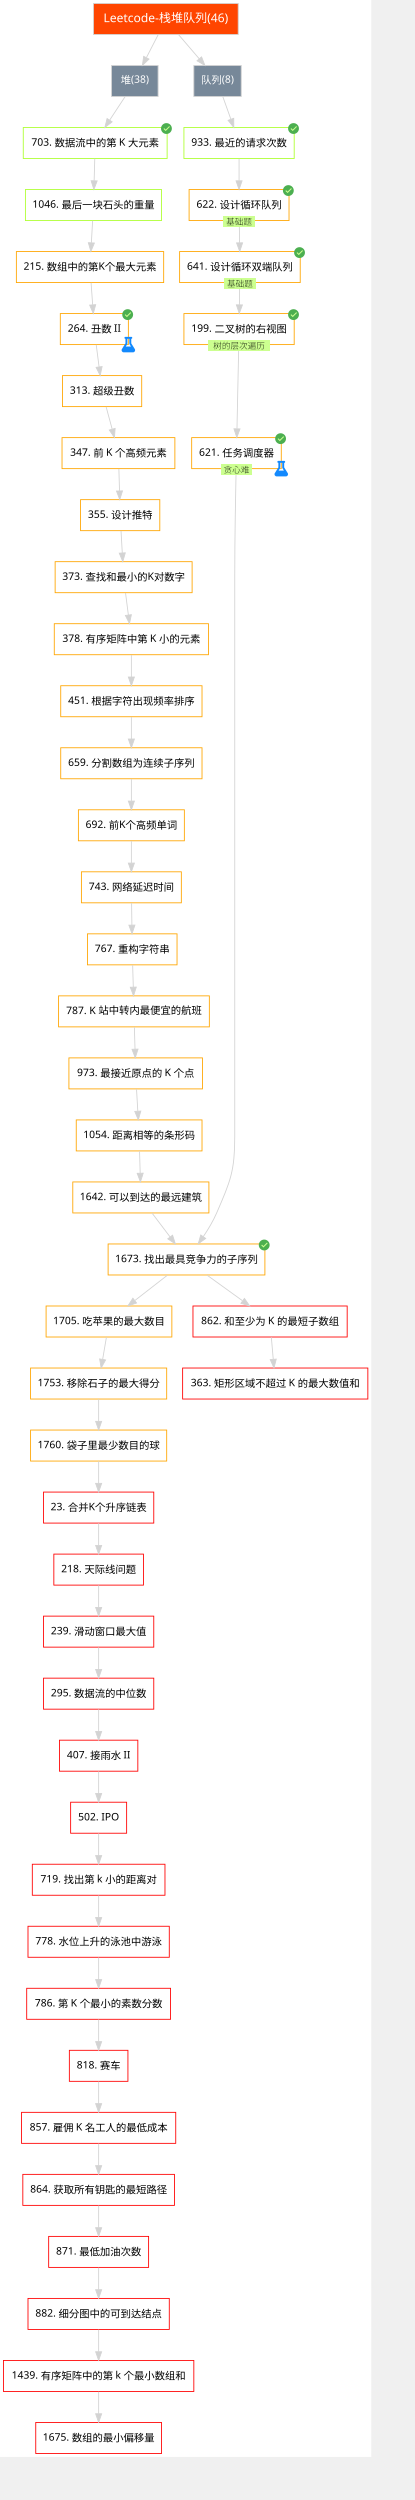
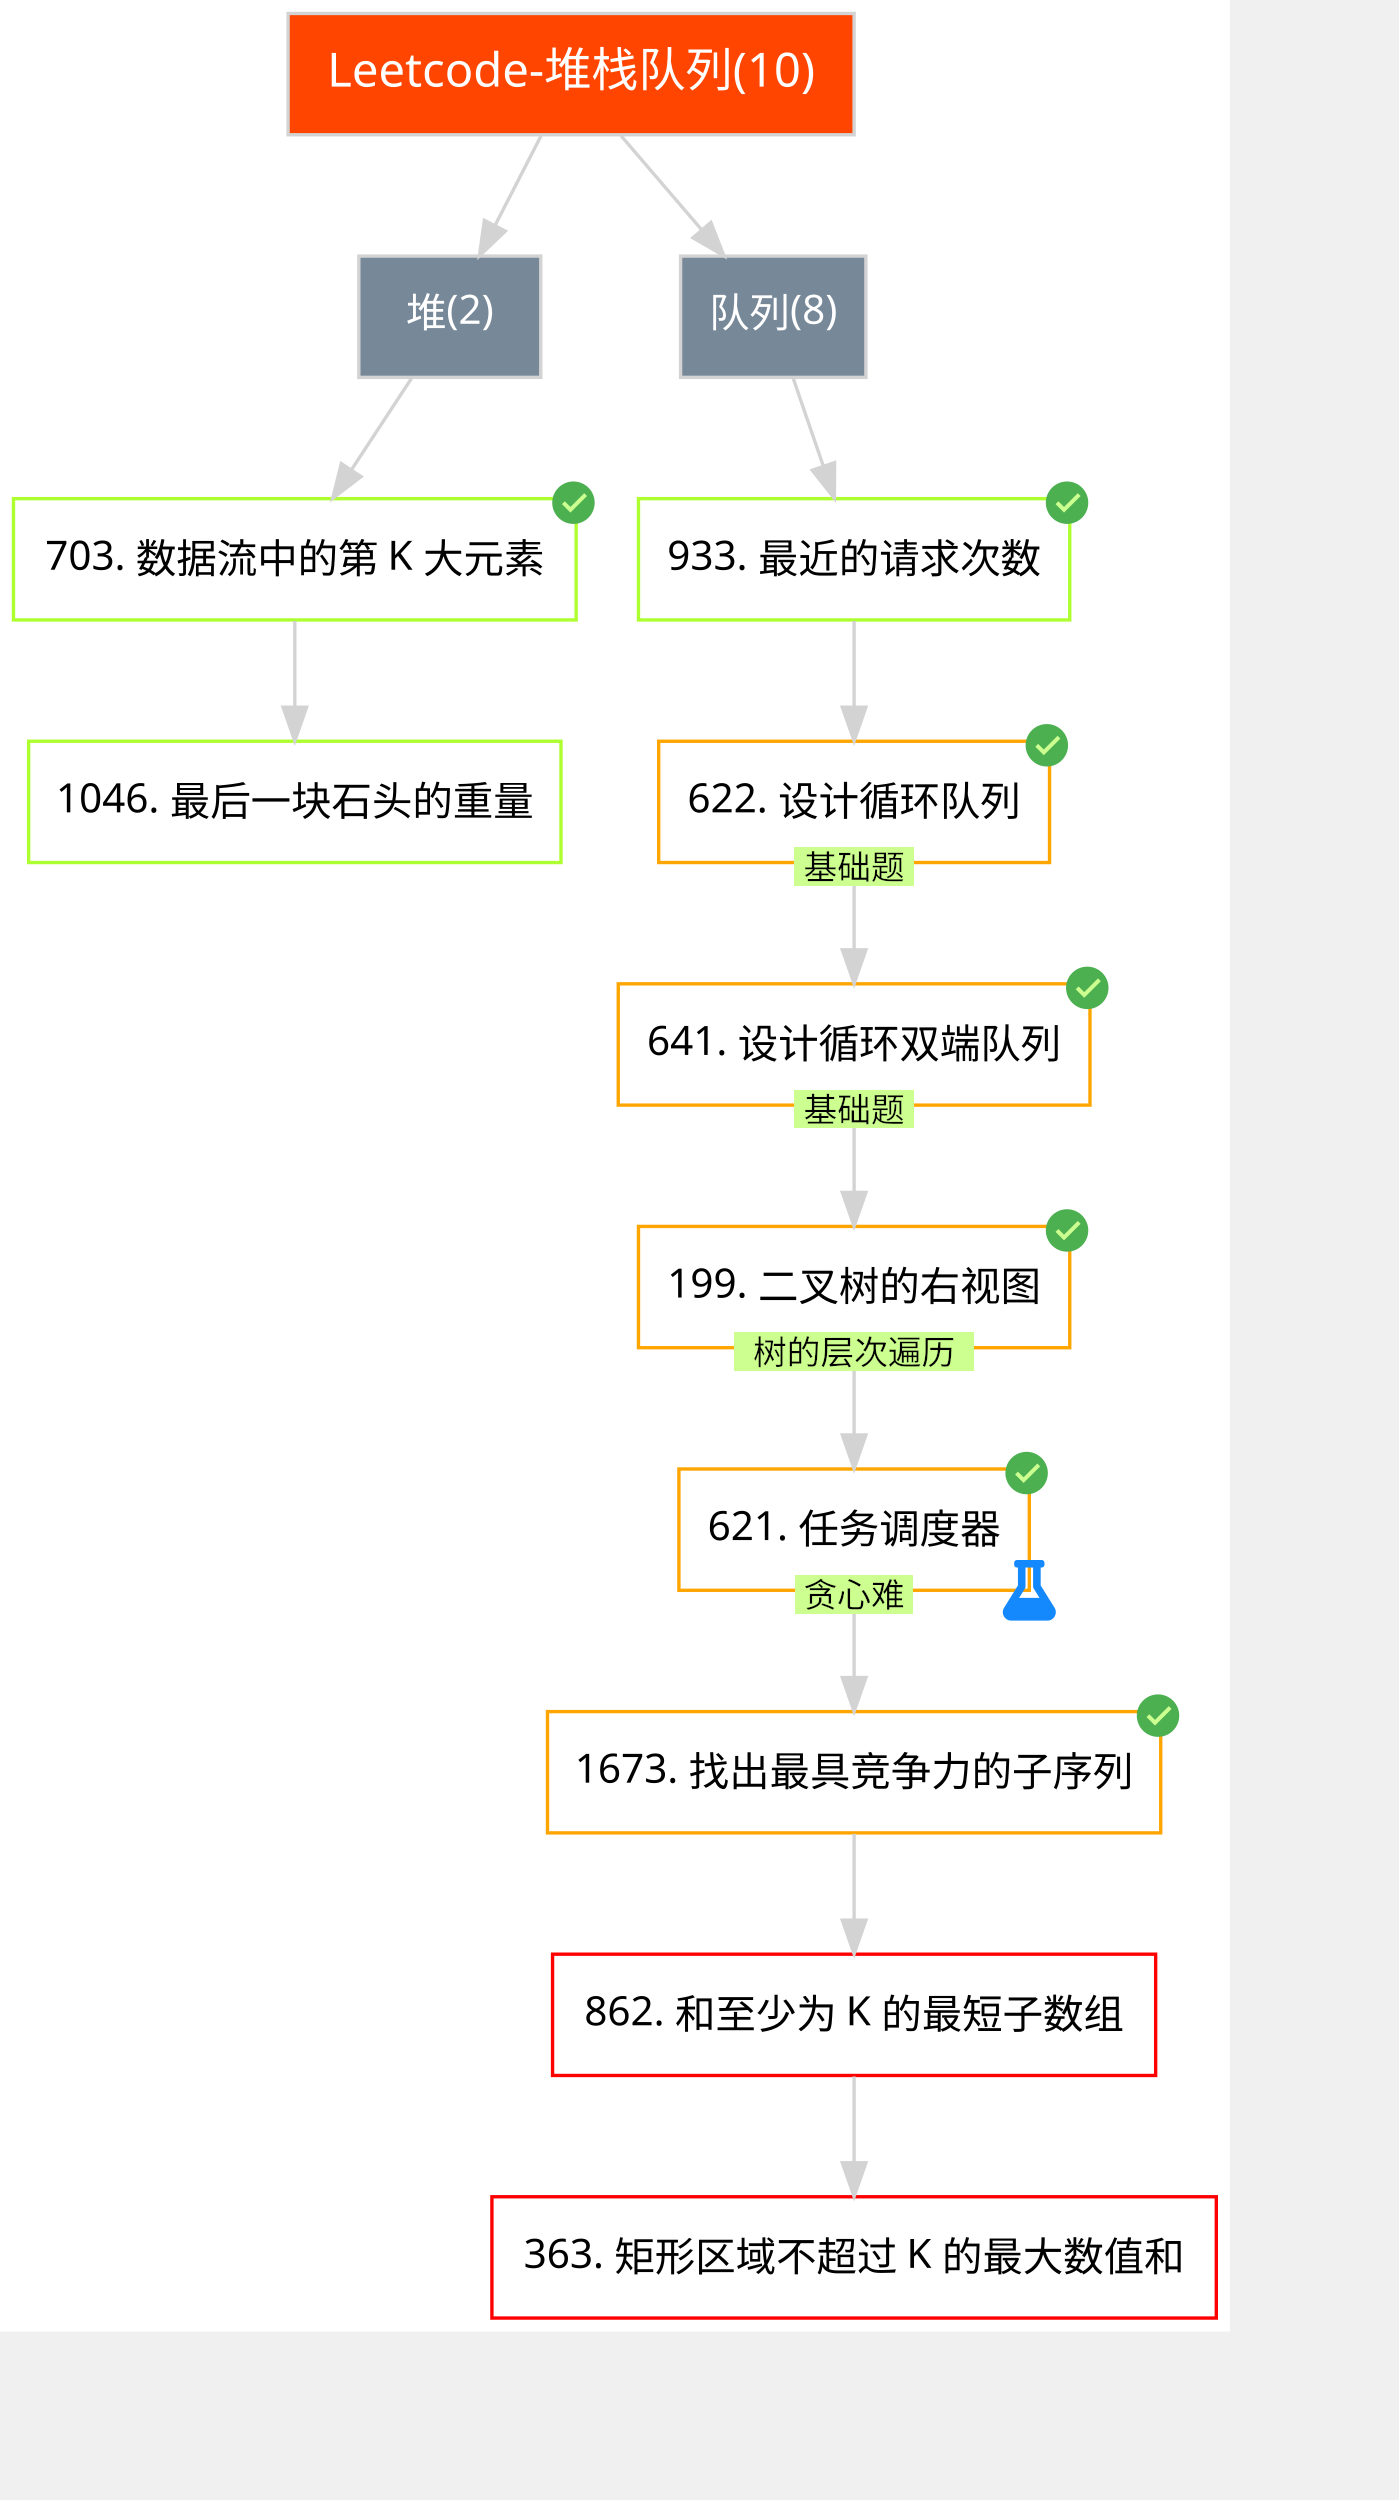
- <svg xmlns="http://www.w3.org/2000/svg" xmlns:xlink="http://www.w3.org/1999/xlink" height="2902pt" viewBox="0.00 0.00 481.0 2902.0" width="481pt">
-   <g class="graph" id="graph0" transform="scale(1 1) rotate(0) translate(4 2848)">
-     <polygon fill="white" points="-4,4 -4,-2848 427,-2848 427,4 -4,4" stroke="transparent" />
+ <svg xmlns="http://www.w3.org/2000/svg" xmlns:xlink="http://www.w3.org/1999/xlink" height="742pt" viewBox="0.00 0.00 415.0 742.0" width="415pt">
+   <g class="graph" id="graph0" transform="scale(1 1) rotate(0) translate(4 688)">
+     <polygon fill="white" points="-4,4 -4,-688 361,-688 361,4 -4,4" stroke="transparent" />
    <g class="node" id="node1">
      <g id="a_node1">
-         <a target="_parent" xlink:href="https://leetcode-cn.com/tag/" xlink:title="Leetcode-栈堆队列(46)">
-           <polygon fill="orangered" points="272.5,-2844 104.5,-2844 104.5,-2808 272.5,-2808 272.5,-2844" stroke="lightgrey" />
-           <text fill="white" font-family="Microsoft YaHei" font-size="14.00" text-anchor="middle" x="188.5" y="-2822.3">
-       Leetcode-栈堆队列(46)
+         <a target="_parent" xlink:href="https://leetcode-cn.com/tag/" xlink:title="Leetcode-堆栈队列(10)">
+           <polygon fill="orangered" points="249.5,-684 81.5,-684 81.5,-648 249.5,-648 249.5,-684" stroke="lightgrey" />
+           <text fill="white" font-family="Microsoft YaHei" font-size="14.00" text-anchor="middle" x="165.5" y="-662.3">
+       Leetcode-堆栈队列(10)
     </text>
        </a>
      </g>
    </g>
    <g class="node" id="node2">
-       <polygon fill="lightslategray" points="179.5,-2772 125.5,-2772 125.5,-2736 179.5,-2736 179.5,-2772" stroke="lightgrey" />
-       <text fill="white" font-family="Microsoft YaHei" font-size="12.00" text-anchor="middle" x="152.5" y="-2750.9">
-     堆(38)
+       <polygon fill="lightslategray" points="156.5,-612 102.5,-612 102.5,-576 156.5,-576 156.5,-612" stroke="lightgrey" />
+       <text fill="white" font-family="Microsoft YaHei" font-size="12.00" text-anchor="middle" x="129.5" y="-590.9">
+     堆(2)
   </text>
    </g>
    <g class="edge" id="edge1">
-       <path d="M179.6,-2807.7C175.5,-2799.73 170.55,-2790.1 166.01,-2781.26" fill="none" stroke="lightgrey" />
-       <polygon fill="lightgrey" points="168.98,-2779.4 161.3,-2772.1 162.76,-2782.6 168.98,-2779.4" stroke="lightgrey" />
-     </g>
-     <g class="node" id="node41">
-       <polygon fill="lightslategray" points="276,-2772 221,-2772 221,-2736 276,-2736 276,-2772" stroke="lightgrey" />
-       <text fill="white" font-family="Microsoft YaHei" font-size="12.00" text-anchor="middle" x="248.5" y="-2750.9">
+       <path d="M156.6,-647.7C152.5,-639.73 147.55,-630.1 143.01,-621.26" fill="none" stroke="lightgrey" />
+       <polygon fill="lightgrey" points="145.98,-619.4 138.3,-612.1 139.76,-622.6 145.98,-619.4" stroke="lightgrey" />
+     </g>
+     <g class="node" id="node5">
+       <polygon fill="lightslategray" points="253,-612 198,-612 198,-576 253,-576 253,-612" stroke="lightgrey" />
+       <text fill="white" font-family="Microsoft YaHei" font-size="12.00" text-anchor="middle" x="225.5" y="-590.9">
    队列(8)
   </text>
    </g>
-     <g class="edge" id="edge40">
-       <path d="M203.33,-2807.7C210.52,-2799.3 219.3,-2789.07 227.19,-2779.86" fill="none" stroke="lightgrey" />
-       <polygon fill="lightgrey" points="229.99,-2781.97 233.84,-2772.1 224.67,-2777.42 229.99,-2781.97" stroke="lightgrey" />
+     <g class="edge" id="edge4">
+       <path d="M180.33,-647.7C187.52,-639.3 196.3,-629.07 204.19,-619.86" fill="none" stroke="lightgrey" />
+       <polygon fill="lightgrey" points="206.99,-621.97 210.84,-612.1 201.67,-617.42 206.99,-621.97" stroke="lightgrey" />
    </g>
    <g class="node" id="node3">
      <g id="a_node3">
        <a target="_parent" xlink:href="https://leetcode-cn.com/problems/kth-largest-element-in-a-stream" xlink:title="703. 数据流中的第 K 大元素">
-           <polygon fill="none" points="190,-2700 23,-2700 23,-2664 190,-2664 190,-2700" stroke="greenyellow" />
-           <text font-family="Microsoft YaHei" font-size="12.00" text-anchor="middle" x="106.5" y="-2678.9">
+           <polygon fill="none" points="167,-540 0,-540 0,-504 167,-504 167,-540" stroke="greenyellow" />
+           <text font-family="Microsoft YaHei" font-size="12.00" text-anchor="middle" x="83.5" y="-518.9">
      703. 数据流中的第 K 大元素
     </text>
        </a>
      </g>
-       <g transform="translate(182.0, -2706.0) scale(0.3)">
+       <g transform="translate(159.0, -546.0) scale(0.3)">
        <circle cx="24" cy="24" fill="#4caf50" r="21" />
        <polygon fill="#ccff90" points="34.6,14.6 21,28.2 15.4,22.6 12.6,25.4 21,33.8 37.4,17.4" />
      </g>
    </g>
    <g class="edge" id="edge2">
-       <path d="M141.13,-2735.7C135.78,-2727.56 129.3,-2717.69 123.39,-2708.7" fill="none" stroke="lightgrey" />
-       <polygon fill="lightgrey" points="126.16,-2706.54 117.74,-2700.1 120.31,-2710.38 126.16,-2706.54" stroke="lightgrey" />
+       <path d="M118.13,-575.7C112.78,-567.56 106.3,-557.69 100.39,-548.7" fill="none" stroke="lightgrey" />
+       <polygon fill="lightgrey" points="103.16,-546.54 94.74,-540.1 97.31,-550.38 103.16,-546.54" stroke="lightgrey" />
    </g>
    <g class="node" id="node4">
      <g id="a_node4">
        <a target="_parent" xlink:href="https://leetcode-cn.com/problems/last-stone-weight" xlink:title="1046. 最后一块石头的重量">
-           <polygon fill="none" points="183.5,-2628 25.5,-2628 25.5,-2592 183.5,-2592 183.5,-2628" stroke="greenyellow" />
-           <text font-family="Microsoft YaHei" font-size="12.00" text-anchor="middle" x="104.5" y="-2606.9">
+           <polygon fill="none" points="162.5,-468 4.5,-468 4.5,-432 162.5,-432 162.5,-468" stroke="greenyellow" />
+           <text font-family="Microsoft YaHei" font-size="12.00" text-anchor="middle" x="83.5" y="-446.9">
      1046. 最后一块石头的重量
     </text>
        </a>
      </g>
    </g>
    <g class="edge" id="edge3">
-       <path d="M106.01,-2663.7C105.79,-2655.98 105.52,-2646.71 105.27,-2638.11" fill="none" stroke="lightgrey" />
-       <polygon fill="lightgrey" points="108.77,-2638 104.99,-2628.1 101.78,-2638.2 108.77,-2638" stroke="lightgrey" />
-     </g>
-     <g class="node" id="node5">
-       <g id="a_node5">
-         <a target="_parent" xlink:href="https://leetcode-cn.com/problems/kth-largest-element-in-an-array" xlink:title="215. 数组中的第K个最大元素">
-           <polygon fill="none" points="186,-2556 15,-2556 15,-2520 186,-2520 186,-2556" stroke="orange" />
-           <text font-family="Microsoft YaHei" font-size="12.00" text-anchor="middle" x="100.5" y="-2534.9">
-       215. 数组中的第K个最大元素
-      </text>
-         </a>
-       </g>
-     </g>
-     <g class="edge" id="edge4">
-       <path d="M103.51,-2591.7C103.07,-2583.98 102.54,-2574.71 102.05,-2566.11" fill="none" stroke="lightgrey" />
-       <polygon fill="lightgrey" points="105.54,-2565.89 101.48,-2556.1 98.55,-2566.29 105.54,-2565.89" stroke="lightgrey" />
+       <path d="M83.5,-503.7C83.5,-495.98 83.5,-486.71 83.5,-478.11" fill="none" stroke="lightgrey" />
+       <polygon fill="lightgrey" points="87,-478.1 83.5,-468.1 80,-478.1 87,-478.1" stroke="lightgrey" />
    </g>
    <g class="node" id="node6">
      <g id="a_node6">
-         <a target="_parent" xlink:href="https://leetcode-cn.com/problems/ugly-number-ii" xlink:title="264. 丑数 II">
-           <polygon fill="none" points="145,-2484 66,-2484 66,-2448 145,-2448 145,-2484" stroke="orange" />
-           <text font-family="Microsoft YaHei" font-size="12.00" text-anchor="middle" x="105.5" y="-2462.9">
-       264. 丑数 II
-      </text>
-         </a>
-       </g>
-       <g transform="translate(137.0, -2490.0) scale(0.3)">
-         <circle cx="24" cy="24" fill="#4caf50" r="21" />
-         <polygon fill="#ccff90" points="34.6,14.6 21,28.2 15.4,22.6 12.6,25.4 21,33.8 37.4,17.4" />
-       </g>
-       <g transform="translate(136.0, -2457.0)">
-         <symbol id="flask" viewBox="0 0 448 512">
-           <path d="M437.2 403.5L320 215V64h8c13.3 0 24-10.7 24-24V24c0-13.3-10.7-24-24-24H120c-13.3 0-24 10.7-24 24v16c0 13.3 10.7 24 24 24h8v151L10.8 403.5C-18.5 450.6 15.3 512 70.9 512h306.2c55.7 0 89.4-61.5 60.1-108.5zM137.9 320l48.2-77.6c3.7-5.2 5.8-11.6 5.8-18.4V64h64v160c0 6.9 2.2 13.2 5.8 18.4l48.2 77.6h-172z" fill="#1389fd" />
-         </symbol>
-         <a href="https://github.com/acm-clan/algorithm-stone/blob/main/user/leetcode/264.丑数-ii.md">
-           <use height="18" href="#flask" width="18" />
-         </a>
+         <a target="_parent" xlink:href="https://leetcode-cn.com/problems/number-of-recent-calls" xlink:title="933. 最近的请求次数">
+           <polygon fill="none" points="313.5,-540 185.5,-540 185.5,-504 313.5,-504 313.5,-540" stroke="greenyellow" />
+           <text font-family="Microsoft YaHei" font-size="12.00" text-anchor="middle" x="249.5" y="-518.9">
+       933. 最近的请求次数
+      </text>
+         </a>
+       </g>
+       <g transform="translate(305.5, -546.0) scale(0.3)">
+         <circle cx="24" cy="24" fill="#4caf50" r="21" />
+         <polygon fill="#ccff90" points="34.6,14.6 21,28.2 15.4,22.6 12.6,25.4 21,33.8 37.4,17.4" />
      </g>
    </g>
    <g class="edge" id="edge5">
-       <path d="M101.74,-2519.7C102.29,-2511.98 102.95,-2502.71 103.56,-2494.11" fill="none" stroke="lightgrey" />
-       <polygon fill="lightgrey" points="107.06,-2494.33 104.28,-2484.1 100.07,-2493.83 107.06,-2494.33" stroke="lightgrey" />
+       <path d="M231.43,-575.7C234.11,-567.9 237.33,-558.51 240.3,-549.83" fill="none" stroke="lightgrey" />
+       <polygon fill="lightgrey" points="243.7,-550.7 243.64,-540.1 237.08,-548.43 243.7,-550.7" stroke="lightgrey" />
    </g>
    <g class="node" id="node7">
      <g id="a_node7">
-         <a target="_parent" xlink:href="https://leetcode-cn.com/problems/super-ugly-number" xlink:title="313. 超级丑数">
-           <polygon fill="none" points="160.5,-2412 68.5,-2412 68.5,-2376 160.5,-2376 160.5,-2412" stroke="orange" />
-           <text font-family="Microsoft YaHei" font-size="12.00" text-anchor="middle" x="114.5" y="-2390.9">
-       313. 超级丑数
-      </text>
-         </a>
+         <a target="_parent" xlink:href="https://leetcode-cn.com/problems/design-circular-queue" xlink:title="622. 设计循环队列">
+           <polygon fill="none" points="307.5,-468 191.5,-468 191.5,-432 307.5,-432 307.5,-468" stroke="orange" />
+           <text font-family="Microsoft YaHei" font-size="12.00" text-anchor="middle" x="249.5" y="-446.9">
+       622. 设计循环队列
+      </text>
+         </a>
+       </g>
+       <g transform="translate(299.5, -474.0) scale(0.3)">
+         <circle cx="24" cy="24" fill="#4caf50" r="21" />
+         <polygon fill="#ccff90" points="34.6,14.6 21,28.2 15.4,22.6 12.6,25.4 21,33.8 37.4,17.4" />
      </g>
    </g>
    <g class="edge" id="edge6">
-       <path d="M107.72,-2447.7C108.72,-2439.98 109.91,-2430.71 111.01,-2422.11" fill="none" stroke="lightgrey" />
-       <polygon fill="lightgrey" points="114.5,-2422.47 112.3,-2412.1 107.55,-2421.58 114.5,-2422.47" stroke="lightgrey" />
+       <path d="M249.5,-503.7C249.5,-495.98 249.5,-486.71 249.5,-478.11" fill="none" stroke="lightgrey" />
+       <polygon fill="lightgrey" points="253,-478.1 249.5,-468.1 246,-478.1 253,-478.1" stroke="lightgrey" />
    </g>
    <g class="node" id="node8">
      <g id="a_node8">
-         <a target="_parent" xlink:href="https://leetcode-cn.com/problems/top-k-frequent-elements" xlink:title="347. 前 K 个高频元素">
-           <polygon fill="none" points="199,-2340 68,-2340 68,-2304 199,-2304 199,-2340" stroke="orange" />
-           <text font-family="Microsoft YaHei" font-size="12.00" text-anchor="middle" x="133.5" y="-2318.9">
-       347. 前 K 个高频元素
-      </text>
-         </a>
+         <a target="_parent" xlink:href="https://leetcode-cn.com/problems/design-circular-deque" xlink:title="641. 设计循环双端队列">
+           <polygon fill="none" points="319.5,-396 179.5,-396 179.5,-360 319.5,-360 319.5,-396" stroke="orange" />
+           <text font-family="Microsoft YaHei" font-size="12.00" text-anchor="middle" x="249.5" y="-374.9">
+       641. 设计循环双端队列
+      </text>
+         </a>
+       </g>
+       <g transform="translate(311.5, -402.0) scale(0.3)">
+         <circle cx="24" cy="24" fill="#4caf50" r="21" />
+         <polygon fill="#ccff90" points="34.6,14.6 21,28.2 15.4,22.6 12.6,25.4 21,33.8 37.4,17.4" />
      </g>
    </g>
    <g class="edge" id="edge7">
-       <path d="M119.2,-2375.7C121.31,-2367.9 123.86,-2358.51 126.22,-2349.83" fill="none" stroke="lightgrey" />
-       <polygon fill="lightgrey" points="129.62,-2350.67 128.86,-2340.1 122.86,-2348.84 129.62,-2350.67" stroke="lightgrey" />
+       <path d="M249.5,-431.7C249.5,-423.98 249.5,-414.71 249.5,-406.11" fill="none" stroke="lightgrey" />
+       <polygon fill="lightgrey" points="253,-406.1 249.5,-396.1 246,-406.1 253,-406.1" stroke="lightgrey" />
    </g>
    <g class="node" id="node9">
      <g id="a_node9">
-         <a target="_parent" xlink:href="https://leetcode-cn.com/problems/design-twitter" xlink:title="355. 设计推特">
-           <polygon fill="none" points="181.5,-2268 89.5,-2268 89.5,-2232 181.5,-2232 181.5,-2268" stroke="orange" />
-           <text font-family="Microsoft YaHei" font-size="12.00" text-anchor="middle" x="135.5" y="-2246.9">
-       355. 设计推特
-      </text>
-         </a>
+         <a target="_parent" xlink:href="https://leetcode-cn.com/problems/binary-tree-right-side-view" xlink:title="199. 二叉树的右视图">
+           <polygon fill="none" points="313.5,-324 185.5,-324 185.5,-288 313.5,-288 313.5,-324" stroke="orange" />
+           <text font-family="Microsoft YaHei" font-size="12.00" text-anchor="middle" x="249.5" y="-302.9">
+       199. 二叉树的右视图
+      </text>
+         </a>
+       </g>
+       <g transform="translate(305.5, -330.0) scale(0.3)">
+         <circle cx="24" cy="24" fill="#4caf50" r="21" />
+         <polygon fill="#ccff90" points="34.6,14.6 21,28.2 15.4,22.6 12.6,25.4 21,33.8 37.4,17.4" />
      </g>
    </g>
    <g class="edge" id="edge8">
-       <path d="M133.99,-2303.7C134.21,-2295.98 134.48,-2286.71 134.73,-2278.11" fill="none" stroke="lightgrey" />
-       <polygon fill="lightgrey" points="138.22,-2278.2 135.01,-2268.1 131.23,-2278 138.22,-2278.2" stroke="lightgrey" />
+       <path d="M249.5,-359.7C249.5,-351.98 249.5,-342.71 249.5,-334.11" fill="none" stroke="lightgrey" />
+       <polygon fill="lightgrey" points="253,-334.1 249.5,-324.1 246,-334.1 253,-334.1" stroke="lightgrey" />
    </g>
    <g class="node" id="node10">
      <g id="a_node10">
-         <a target="_parent" xlink:href="https://leetcode-cn.com/problems/find-k-pairs-with-smallest-sums" xlink:title="373. 查找和最小的K对数字">
-           <polygon fill="none" points="219,-2196 60,-2196 60,-2160 219,-2160 219,-2196" stroke="orange" />
-           <text font-family="Microsoft YaHei" font-size="12.00" text-anchor="middle" x="139.5" y="-2174.9">
-       373. 查找和最小的K对数字
-      </text>
-         </a>
-       </g>
-     </g>
-     <g class="edge" id="edge9">
-       <path d="M136.49,-2231.7C136.93,-2223.98 137.46,-2214.71 137.95,-2206.11" fill="none" stroke="lightgrey" />
-       <polygon fill="lightgrey" points="141.45,-2206.29 138.52,-2196.1 134.46,-2205.89 141.45,-2206.29" stroke="lightgrey" />
-     </g>
-     <g class="node" id="node11">
-       <g id="a_node11">
-         <a target="_parent" xlink:href="https://leetcode-cn.com/problems/kth-smallest-element-in-a-sorted-matrix" xlink:title="378. 有序矩阵中第 K 小的元素">
-           <polygon fill="none" points="238,-2124 59,-2124 59,-2088 238,-2088 238,-2124" stroke="orange" />
-           <text font-family="Microsoft YaHei" font-size="12.00" text-anchor="middle" x="148.5" y="-2102.9">
-       378. 有序矩阵中第 K 小的元素
-      </text>
-         </a>
-       </g>
-     </g>
-     <g class="edge" id="edge10">
-       <path d="M141.72,-2159.7C142.72,-2151.98 143.91,-2142.71 145.01,-2134.11" fill="none" stroke="lightgrey" />
-       <polygon fill="lightgrey" points="148.5,-2134.47 146.3,-2124.1 141.55,-2133.58 148.5,-2134.47" stroke="lightgrey" />
-     </g>
-     <g class="node" id="node12">
-       <g id="a_node12">
-         <a target="_parent" xlink:href="https://leetcode-cn.com/problems/sort-characters-by-frequency" xlink:title="451. 根据字符出现频率排序">
-           <polygon fill="none" points="230.5,-2052 66.5,-2052 66.5,-2016 230.5,-2016 230.5,-2052" stroke="orange" />
-           <text font-family="Microsoft YaHei" font-size="12.00" text-anchor="middle" x="148.5" y="-2030.9">
-       451. 根据字符出现频率排序
-      </text>
-         </a>
-       </g>
-     </g>
-     <g class="edge" id="edge11">
-       <path d="M148.5,-2087.7C148.5,-2079.98 148.5,-2070.71 148.5,-2062.11" fill="none" stroke="lightgrey" />
-       <polygon fill="lightgrey" points="152,-2062.1 148.5,-2052.1 145,-2062.1 152,-2062.1" stroke="lightgrey" />
-     </g>
-     <g class="node" id="node13">
-       <g id="a_node13">
-         <a target="_parent" xlink:href="https://leetcode-cn.com/problems/split-array-into-consecutive-subsequences" xlink:title="659. 分割数组为连续子序列">
-           <polygon fill="none" points="230.5,-1980 66.5,-1980 66.5,-1944 230.5,-1944 230.5,-1980" stroke="orange" />
-           <text font-family="Microsoft YaHei" font-size="12.00" text-anchor="middle" x="148.5" y="-1958.9">
-       659. 分割数组为连续子序列
-      </text>
-         </a>
-       </g>
-     </g>
-     <g class="edge" id="edge12">
-       <path d="M148.5,-2015.7C148.5,-2007.98 148.5,-1998.71 148.5,-1990.11" fill="none" stroke="lightgrey" />
-       <polygon fill="lightgrey" points="152,-1990.1 148.5,-1980.1 145,-1990.1 152,-1990.1" stroke="lightgrey" />
-     </g>
-     <g class="node" id="node14">
-       <g id="a_node14">
-         <a target="_parent" xlink:href="https://leetcode-cn.com/problems/top-k-frequent-words" xlink:title="692. 前K个高频单词">
-           <polygon fill="none" points="210,-1908 87,-1908 87,-1872 210,-1872 210,-1908" stroke="orange" />
-           <text font-family="Microsoft YaHei" font-size="12.00" text-anchor="middle" x="148.5" y="-1886.9">
-       692. 前K个高频单词
-      </text>
-         </a>
-       </g>
-     </g>
-     <g class="edge" id="edge13">
-       <path d="M148.5,-1943.7C148.5,-1935.98 148.5,-1926.71 148.5,-1918.11" fill="none" stroke="lightgrey" />
-       <polygon fill="lightgrey" points="152,-1918.1 148.5,-1908.1 145,-1918.1 152,-1918.1" stroke="lightgrey" />
-     </g>
-     <g class="node" id="node15">
-       <g id="a_node15">
-         <a target="_parent" xlink:href="https://leetcode-cn.com/problems/network-delay-time" xlink:title="743. 网络延迟时间">
-           <polygon fill="none" points="206.5,-1836 90.5,-1836 90.5,-1800 206.5,-1800 206.5,-1836" stroke="orange" />
-           <text font-family="Microsoft YaHei" font-size="12.00" text-anchor="middle" x="148.5" y="-1814.9">
-       743. 网络延迟时间
-      </text>
-         </a>
-       </g>
-     </g>
-     <g class="edge" id="edge14">
-       <path d="M148.5,-1871.7C148.5,-1863.98 148.5,-1854.71 148.5,-1846.11" fill="none" stroke="lightgrey" />
-       <polygon fill="lightgrey" points="152,-1846.1 148.5,-1836.1 145,-1846.1 152,-1846.1" stroke="lightgrey" />
-     </g>
-     <g class="node" id="node16">
-       <g id="a_node16">
-         <a target="_parent" xlink:href="https://leetcode-cn.com/problems/reorganize-string" xlink:title="767. 重构字符串">
-           <polygon fill="none" points="201.5,-1764 97.5,-1764 97.5,-1728 201.5,-1728 201.5,-1764" stroke="orange" />
-           <text font-family="Microsoft YaHei" font-size="12.00" text-anchor="middle" x="149.5" y="-1742.9">
-       767. 重构字符串
-      </text>
-         </a>
-       </g>
-     </g>
-     <g class="edge" id="edge15">
-       <path d="M148.75,-1799.7C148.86,-1791.98 148.99,-1782.71 149.11,-1774.11" fill="none" stroke="lightgrey" />
-       <polygon fill="lightgrey" points="152.61,-1774.15 149.26,-1764.1 145.61,-1774.05 152.61,-1774.15" stroke="lightgrey" />
-     </g>
-     <g class="node" id="node17">
-       <g id="a_node17">
-         <a target="_parent" xlink:href="https://leetcode-cn.com/problems/cheapest-flights-within-k-stops" xlink:title="787. K 站中转内最便宜的航班">
-           <polygon fill="none" points="239,-1692 64,-1692 64,-1656 239,-1656 239,-1692" stroke="orange" />
-           <text font-family="Microsoft YaHei" font-size="12.00" text-anchor="middle" x="151.5" y="-1670.9">
-       787. K 站中转内最便宜的航班
-      </text>
-         </a>
-       </g>
-     </g>
-     <g class="edge" id="edge16">
-       <path d="M149.99,-1727.7C150.21,-1719.98 150.48,-1710.71 150.73,-1702.11" fill="none" stroke="lightgrey" />
-       <polygon fill="lightgrey" points="154.22,-1702.2 151.01,-1692.1 147.23,-1702 154.22,-1702.2" stroke="lightgrey" />
-     </g>
-     <g class="node" id="node18">
-       <g id="a_node18">
-         <a target="_parent" xlink:href="https://leetcode-cn.com/problems/k-closest-points-to-origin" xlink:title="973. 最接近原点的 K 个点">
-           <polygon fill="none" points="231,-1620 76,-1620 76,-1584 231,-1584 231,-1620" stroke="orange" />
-           <text font-family="Microsoft YaHei" font-size="12.00" text-anchor="middle" x="153.5" y="-1598.9">
-       973. 最接近原点的 K 个点
-      </text>
-         </a>
-       </g>
-     </g>
-     <g class="edge" id="edge17">
-       <path d="M151.99,-1655.7C152.21,-1647.98 152.48,-1638.71 152.73,-1630.11" fill="none" stroke="lightgrey" />
-       <polygon fill="lightgrey" points="156.22,-1630.2 153.01,-1620.1 149.23,-1630 156.22,-1630.2" stroke="lightgrey" />
-     </g>
-     <g class="node" id="node19">
-       <g id="a_node19">
-         <a target="_parent" xlink:href="https://leetcode-cn.com/problems/distant-barcodes" xlink:title="1054. 距离相等的条形码">
-           <polygon fill="none" points="230.5,-1548 84.5,-1548 84.5,-1512 230.5,-1512 230.5,-1548" stroke="orange" />
-           <text font-family="Microsoft YaHei" font-size="12.00" text-anchor="middle" x="157.5" y="-1526.9">
-       1054. 距离相等的条形码
-      </text>
-         </a>
-       </g>
-     </g>
-     <g class="edge" id="edge18">
-       <path d="M154.49,-1583.7C154.93,-1575.98 155.46,-1566.71 155.95,-1558.11" fill="none" stroke="lightgrey" />
-       <polygon fill="lightgrey" points="159.45,-1558.29 156.52,-1548.1 152.46,-1557.89 159.45,-1558.29" stroke="lightgrey" />
-     </g>
-     <g class="node" id="node20">
-       <g id="a_node20">
-         <a target="_parent" xlink:href="https://leetcode-cn.com/problems/furthest-building-you-can-reach" xlink:title="1642. 可以到达的最远建筑">
-           <polygon fill="none" points="238.5,-1476 80.5,-1476 80.5,-1440 238.5,-1440 238.5,-1476" stroke="orange" />
-           <text font-family="Microsoft YaHei" font-size="12.00" text-anchor="middle" x="159.5" y="-1454.9">
-       1642. 可以到达的最远建筑
-      </text>
-         </a>
-       </g>
-     </g>
-     <g class="edge" id="edge19">
-       <path d="M157.99,-1511.7C158.21,-1503.98 158.48,-1494.71 158.73,-1486.11" fill="none" stroke="lightgrey" />
-       <polygon fill="lightgrey" points="162.22,-1486.2 159.01,-1476.1 155.23,-1486 162.22,-1486.2" stroke="lightgrey" />
-     </g>
-     <g class="node" id="node21">
-       <g id="a_node21">
-         <a target="_parent" xlink:href="https://leetcode-cn.com/problems/find-the-most-competitive-subsequence" xlink:title="1673. 找出最具竞争力的子序列">
-           <polygon fill="none" points="303.5,-1404 121.5,-1404 121.5,-1368 303.5,-1368 303.5,-1404" stroke="orange" />
-           <text font-family="Microsoft YaHei" font-size="12.00" text-anchor="middle" x="212.5" y="-1382.9">
-       1673. 找出最具竞争力的子序列
-      </text>
-         </a>
-       </g>
-       <g transform="translate(295.5, -1410.0) scale(0.3)">
-         <circle cx="24" cy="24" fill="#4caf50" r="21" />
-         <polygon fill="#ccff90" points="34.6,14.6 21,28.2 15.4,22.6 12.6,25.4 21,33.8 37.4,17.4" />
-       </g>
-     </g>
-     <g class="edge" id="edge20">
-       <path d="M172.6,-1439.7C178.89,-1431.39 186.55,-1421.28 193.46,-1412.14" fill="none" stroke="lightgrey" />
-       <polygon fill="lightgrey" points="196.3,-1414.19 199.55,-1404.1 190.72,-1409.96 196.3,-1414.19" stroke="lightgrey" />
-     </g>
-     <g class="node" id="node22">
-       <g id="a_node22">
-         <a target="_parent" xlink:href="https://leetcode-cn.com/problems/maximum-number-of-eaten-apples" xlink:title="1705. 吃苹果的最大数目">
-           <polygon fill="none" points="195.5,-1332 49.5,-1332 49.5,-1296 195.5,-1296 195.5,-1332" stroke="orange" />
-           <text font-family="Microsoft YaHei" font-size="12.00" text-anchor="middle" x="122.5" y="-1310.9">
-       1705. 吃苹果的最大数目
-      </text>
-         </a>
-       </g>
-     </g>
-     <g class="edge" id="edge21">
-       <path d="M190.25,-1367.7C178.92,-1358.88 164.97,-1348.03 152.68,-1338.47" fill="none" stroke="lightgrey" />
-       <polygon fill="lightgrey" points="154.53,-1335.48 144.49,-1332.1 150.24,-1341.01 154.53,-1335.48" stroke="lightgrey" />
-     </g>
-     <g class="node" id="node47">
-       <g id="a_node47">
-         <a target="_parent" xlink:href="https://leetcode-cn.com/problems/shortest-subarray-with-sum-at-least-k" xlink:title="862. 和至少为 K 的最短子数组">
-           <polygon fill="none" points="399,-1332 220,-1332 220,-1296 399,-1296 399,-1332" stroke="red" />
-           <text font-family="Microsoft YaHei" font-size="12.00" text-anchor="middle" x="309.5" y="-1310.9">
-       862. 和至少为 K 的最短子数组
-      </text>
-         </a>
-       </g>
-     </g>
-     <g class="edge" id="edge47">
-       <path d="M236.48,-1367.7C248.81,-1358.8 264.02,-1347.82 277.35,-1338.2" fill="none" stroke="lightgrey" />
-       <polygon fill="lightgrey" points="279.74,-1340.79 285.8,-1332.1 275.64,-1335.12 279.74,-1340.79" stroke="lightgrey" />
-     </g>
-     <g class="node" id="node23">
-       <g id="a_node23">
-         <a target="_parent" xlink:href="https://leetcode-cn.com/problems/maximum-score-from-removing-stones" xlink:title="1753. 移除石子的最大得分">
-           <polygon fill="none" points="189.5,-1260 31.5,-1260 31.5,-1224 189.5,-1224 189.5,-1260" stroke="orange" />
-           <text font-family="Microsoft YaHei" font-size="12.00" text-anchor="middle" x="110.5" y="-1238.9">
-       1753. 移除石子的最大得分
-      </text>
-         </a>
-       </g>
-     </g>
-     <g class="edge" id="edge22">
-       <path d="M119.53,-1295.7C118.21,-1287.98 116.62,-1278.71 115.15,-1270.11" fill="none" stroke="lightgrey" />
-       <polygon fill="lightgrey" points="118.57,-1269.37 113.43,-1260.1 111.67,-1270.55 118.57,-1269.37" stroke="lightgrey" />
-     </g>
-     <g class="node" id="node24">
-       <g id="a_node24">
-         <a target="_parent" xlink:href="https://leetcode-cn.com/problems/minimum-limit-of-balls-in-a-bag" xlink:title="1760. 袋子里最少数目的球">
-           <polygon fill="none" points="189.5,-1188 31.5,-1188 31.5,-1152 189.5,-1152 189.5,-1188" stroke="orange" />
-           <text font-family="Microsoft YaHei" font-size="12.00" text-anchor="middle" x="110.5" y="-1166.9">
-       1760. 袋子里最少数目的球
-      </text>
-         </a>
-       </g>
-     </g>
-     <g class="edge" id="edge23">
-       <path d="M110.5,-1223.7C110.5,-1215.98 110.5,-1206.71 110.5,-1198.11" fill="none" stroke="lightgrey" />
-       <polygon fill="lightgrey" points="114,-1198.1 110.5,-1188.1 107,-1198.1 114,-1198.1" stroke="lightgrey" />
-     </g>
-     <g class="node" id="node25">
-       <g id="a_node25">
-         <a target="_parent" xlink:href="https://leetcode-cn.com/problems/merge-k-sorted-lists" xlink:title="23. 合并K个升序链表">
-           <polygon fill="none" points="174.5,-1116 46.5,-1116 46.5,-1080 174.5,-1080 174.5,-1116" stroke="red" />
-           <text font-family="Microsoft YaHei" font-size="12.00" text-anchor="middle" x="110.5" y="-1094.9">
-       23. 合并K个升序链表
-      </text>
-         </a>
-       </g>
-     </g>
-     <g class="edge" id="edge24">
-       <path d="M110.5,-1151.7C110.5,-1143.98 110.5,-1134.71 110.5,-1126.11" fill="none" stroke="lightgrey" />
-       <polygon fill="lightgrey" points="114,-1126.1 110.5,-1116.1 107,-1126.1 114,-1126.1" stroke="lightgrey" />
-     </g>
-     <g class="node" id="node26">
-       <g id="a_node26">
-         <a target="_parent" xlink:href="https://leetcode-cn.com/problems/the-skyline-problem" xlink:title="218. 天际线问题">
-           <polygon fill="none" points="162.5,-1044 58.5,-1044 58.5,-1008 162.5,-1008 162.5,-1044" stroke="red" />
-           <text font-family="Microsoft YaHei" font-size="12.00" text-anchor="middle" x="110.5" y="-1022.9">
-       218. 天际线问题
-      </text>
-         </a>
-       </g>
-     </g>
-     <g class="edge" id="edge25">
-       <path d="M110.5,-1079.7C110.5,-1071.98 110.5,-1062.71 110.5,-1054.11" fill="none" stroke="lightgrey" />
-       <polygon fill="lightgrey" points="114,-1054.1 110.5,-1044.1 107,-1054.1 114,-1054.1" stroke="lightgrey" />
-     </g>
-     <g class="node" id="node27">
-       <g id="a_node27">
-         <a target="_parent" xlink:href="https://leetcode-cn.com/problems/sliding-window-maximum" xlink:title="239. 滑动窗口最大值">
-           <polygon fill="none" points="174.5,-972 46.5,-972 46.5,-936 174.5,-936 174.5,-972" stroke="red" />
-           <text font-family="Microsoft YaHei" font-size="12.00" text-anchor="middle" x="110.5" y="-950.9">
-       239. 滑动窗口最大值
-      </text>
-         </a>
-       </g>
-     </g>
-     <g class="edge" id="edge26">
-       <path d="M110.5,-1007.7C110.5,-999.98 110.5,-990.71 110.5,-982.11" fill="none" stroke="lightgrey" />
-       <polygon fill="lightgrey" points="114,-982.1 110.5,-972.1 107,-982.1 114,-982.1" stroke="lightgrey" />
-     </g>
-     <g class="node" id="node28">
-       <g id="a_node28">
-         <a target="_parent" xlink:href="https://leetcode-cn.com/problems/find-median-from-data-stream" xlink:title="295. 数据流的中位数">
-           <polygon fill="none" points="174.5,-900 46.5,-900 46.5,-864 174.5,-864 174.5,-900" stroke="red" />
-           <text font-family="Microsoft YaHei" font-size="12.00" text-anchor="middle" x="110.5" y="-878.9">
-       295. 数据流的中位数
-      </text>
-         </a>
-       </g>
-     </g>
-     <g class="edge" id="edge27">
-       <path d="M110.5,-935.7C110.5,-927.98 110.5,-918.71 110.5,-910.11" fill="none" stroke="lightgrey" />
-       <polygon fill="lightgrey" points="114,-910.1 110.5,-900.1 107,-910.1 114,-910.1" stroke="lightgrey" />
-     </g>
-     <g class="node" id="node29">
-       <g id="a_node29">
-         <a target="_parent" xlink:href="https://leetcode-cn.com/problems/trapping-rain-water-ii" xlink:title="407. 接雨水 II">
-           <polygon fill="none" points="156,-828 65,-828 65,-792 156,-792 156,-828" stroke="red" />
-           <text font-family="Microsoft YaHei" font-size="12.00" text-anchor="middle" x="110.5" y="-806.9">
-       407. 接雨水 II
-      </text>
-         </a>
-       </g>
-     </g>
-     <g class="edge" id="edge28">
-       <path d="M110.5,-863.7C110.5,-855.98 110.5,-846.71 110.5,-838.11" fill="none" stroke="lightgrey" />
-       <polygon fill="lightgrey" points="114,-838.1 110.5,-828.1 107,-838.1 114,-838.1" stroke="lightgrey" />
-     </g>
-     <g class="node" id="node30">
-       <g id="a_node30">
-         <a target="_parent" xlink:href="https://leetcode-cn.com/problems/ipo" xlink:title="502. IPO">
-           <polygon fill="none" points="143,-756 78,-756 78,-720 143,-720 143,-756" stroke="red" />
-           <text font-family="Microsoft YaHei" font-size="12.00" text-anchor="middle" x="110.5" y="-734.9">
-       502. IPO
-      </text>
-         </a>
-       </g>
-     </g>
-     <g class="edge" id="edge29">
-       <path d="M110.5,-791.7C110.5,-783.98 110.5,-774.71 110.5,-766.11" fill="none" stroke="lightgrey" />
-       <polygon fill="lightgrey" points="114,-766.1 110.5,-756.1 107,-766.1 114,-766.1" stroke="lightgrey" />
-     </g>
-     <g class="node" id="node31">
-       <g id="a_node31">
-         <a target="_parent" xlink:href="https://leetcode-cn.com/problems/find-k-th-smallest-pair-distance" xlink:title="719. 找出第 k 小的距离对">
-           <polygon fill="none" points="187.5,-684 33.5,-684 33.5,-648 187.5,-648 187.5,-684" stroke="red" />
-           <text font-family="Microsoft YaHei" font-size="12.00" text-anchor="middle" x="110.5" y="-662.9">
-       719. 找出第 k 小的距离对
-      </text>
-         </a>
-       </g>
-     </g>
-     <g class="edge" id="edge30">
-       <path d="M110.5,-719.7C110.5,-711.98 110.5,-702.71 110.5,-694.11" fill="none" stroke="lightgrey" />
-       <polygon fill="lightgrey" points="114,-694.1 110.5,-684.1 107,-694.1 114,-694.1" stroke="lightgrey" />
-     </g>
-     <g class="node" id="node32">
-       <g id="a_node32">
-         <a target="_parent" xlink:href="https://leetcode-cn.com/problems/swim-in-rising-water" xlink:title="778. 水位上升的泳池中游泳">
-           <polygon fill="none" points="192.5,-612 28.5,-612 28.5,-576 192.5,-576 192.5,-612" stroke="red" />
-           <text font-family="Microsoft YaHei" font-size="12.00" text-anchor="middle" x="110.5" y="-590.9">
-       778. 水位上升的泳池中游泳
-      </text>
-         </a>
-       </g>
-     </g>
-     <g class="edge" id="edge31">
-       <path d="M110.5,-647.7C110.5,-639.98 110.5,-630.71 110.5,-622.11" fill="none" stroke="lightgrey" />
-       <polygon fill="lightgrey" points="114,-622.1 110.5,-612.1 107,-622.1 114,-622.1" stroke="lightgrey" />
-     </g>
-     <g class="node" id="node33">
-       <g id="a_node33">
-         <a target="_parent" xlink:href="https://leetcode-cn.com/problems/k-th-smallest-prime-fraction" xlink:title="786. 第 K 个最小的素数分数">
-           <polygon fill="none" points="194,-540 27,-540 27,-504 194,-504 194,-540" stroke="red" />
-           <text font-family="Microsoft YaHei" font-size="12.00" text-anchor="middle" x="110.5" y="-518.9">
-       786. 第 K 个最小的素数分数
-      </text>
-         </a>
-       </g>
-     </g>
-     <g class="edge" id="edge32">
-       <path d="M110.5,-575.7C110.5,-567.98 110.5,-558.71 110.5,-550.11" fill="none" stroke="lightgrey" />
-       <polygon fill="lightgrey" points="114,-550.1 110.5,-540.1 107,-550.1 114,-550.1" stroke="lightgrey" />
-     </g>
-     <g class="node" id="node34">
-       <g id="a_node34">
-         <a target="_parent" xlink:href="https://leetcode-cn.com/problems/race-car" xlink:title="818. 赛车">
-           <polygon fill="none" points="144.5,-468 76.5,-468 76.5,-432 144.5,-432 144.5,-468" stroke="red" />
-           <text font-family="Microsoft YaHei" font-size="12.00" text-anchor="middle" x="110.5" y="-446.9">
-       818. 赛车
-      </text>
-         </a>
-       </g>
-     </g>
-     <g class="edge" id="edge33">
-       <path d="M110.5,-503.7C110.5,-495.98 110.5,-486.71 110.5,-478.11" fill="none" stroke="lightgrey" />
-       <polygon fill="lightgrey" points="114,-478.1 110.5,-468.1 107,-478.1 114,-478.1" stroke="lightgrey" />
-     </g>
-     <g class="node" id="node35">
-       <g id="a_node35">
-         <a target="_parent" xlink:href="https://leetcode-cn.com/problems/minimum-cost-to-hire-k-workers" xlink:title="857. 雇佣 K 名工人的最低成本">
-           <polygon fill="none" points="200,-396 21,-396 21,-360 200,-360 200,-396" stroke="red" />
-           <text font-family="Microsoft YaHei" font-size="12.00" text-anchor="middle" x="110.5" y="-374.9">
-       857. 雇佣 K 名工人的最低成本
-      </text>
-         </a>
-       </g>
-     </g>
-     <g class="edge" id="edge34">
-       <path d="M110.5,-431.7C110.5,-423.98 110.5,-414.71 110.5,-406.11" fill="none" stroke="lightgrey" />
-       <polygon fill="lightgrey" points="114,-406.1 110.5,-396.1 107,-406.1 114,-406.1" stroke="lightgrey" />
-     </g>
-     <g class="node" id="node36">
-       <g id="a_node36">
-         <a target="_parent" xlink:href="https://leetcode-cn.com/problems/shortest-path-to-get-all-keys" xlink:title="864. 获取所有钥匙的最短路径">
-           <polygon fill="none" points="198.5,-324 22.5,-324 22.5,-288 198.5,-288 198.5,-324" stroke="red" />
-           <text font-family="Microsoft YaHei" font-size="12.00" text-anchor="middle" x="110.5" y="-302.9">
-       864. 获取所有钥匙的最短路径
-      </text>
-         </a>
-       </g>
-     </g>
-     <g class="edge" id="edge35">
-       <path d="M110.5,-359.7C110.5,-351.98 110.5,-342.71 110.5,-334.11" fill="none" stroke="lightgrey" />
-       <polygon fill="lightgrey" points="114,-334.1 110.5,-324.1 107,-334.1 114,-334.1" stroke="lightgrey" />
-     </g>
-     <g class="node" id="node37">
-       <g id="a_node37">
-         <a target="_parent" xlink:href="https://leetcode-cn.com/problems/minimum-number-of-refueling-stops" xlink:title="871. 最低加油次数">
-           <polygon fill="none" points="168.5,-252 52.5,-252 52.5,-216 168.5,-216 168.5,-252" stroke="red" />
-           <text font-family="Microsoft YaHei" font-size="12.00" text-anchor="middle" x="110.5" y="-230.9">
-       871. 最低加油次数
-      </text>
-         </a>
-       </g>
-     </g>
-     <g class="edge" id="edge36">
-       <path d="M110.5,-287.7C110.5,-279.98 110.5,-270.71 110.5,-262.11" fill="none" stroke="lightgrey" />
-       <polygon fill="lightgrey" points="114,-262.1 110.5,-252.1 107,-262.1 114,-262.1" stroke="lightgrey" />
-     </g>
-     <g class="node" id="node38">
-       <g id="a_node38">
-         <a target="_parent" xlink:href="https://leetcode-cn.com/problems/reachable-nodes-in-subdivided-graph" xlink:title="882. 细分图中的可到达结点">
-           <polygon fill="none" points="192.5,-180 28.5,-180 28.5,-144 192.5,-144 192.5,-180" stroke="red" />
-           <text font-family="Microsoft YaHei" font-size="12.00" text-anchor="middle" x="110.5" y="-158.9">
-       882. 细分图中的可到达结点
-      </text>
-         </a>
-       </g>
-     </g>
-     <g class="edge" id="edge37">
-       <path d="M110.5,-215.7C110.5,-207.98 110.5,-198.71 110.5,-190.11" fill="none" stroke="lightgrey" />
-       <polygon fill="lightgrey" points="114,-190.1 110.5,-180.1 107,-190.1 114,-190.1" stroke="lightgrey" />
-     </g>
-     <g class="node" id="node39">
-       <g id="a_node39">
-         <a target="_parent" xlink:href="https://leetcode-cn.com/problems/find-the-kth-smallest-sum-of-a-matrix-with-sorted-rows" xlink:title="1439. 有序矩阵中的第 k 个最小数组和">
-           <polygon fill="none" points="221,-108 0,-108 0,-72 221,-72 221,-108" stroke="red" />
-           <text font-family="Microsoft YaHei" font-size="12.00" text-anchor="middle" x="110.5" y="-86.9">
-       1439. 有序矩阵中的第 k 个最小数组和
-      </text>
-         </a>
-       </g>
-     </g>
-     <g class="edge" id="edge38">
-       <path d="M110.5,-143.7C110.5,-135.98 110.5,-126.71 110.5,-118.11" fill="none" stroke="lightgrey" />
-       <polygon fill="lightgrey" points="114,-118.1 110.5,-108.1 107,-118.1 114,-118.1" stroke="lightgrey" />
-     </g>
-     <g class="node" id="node40">
-       <g id="a_node40">
-         <a target="_parent" xlink:href="https://leetcode-cn.com/problems/minimize-deviation-in-array" xlink:title="1675. 数组的最小偏移量">
-           <polygon fill="none" points="183.5,-36 37.5,-36 37.5,0 183.5,0 183.5,-36" stroke="red" />
-           <text font-family="Microsoft YaHei" font-size="12.00" text-anchor="middle" x="110.5" y="-14.9">
-       1675. 数组的最小偏移量
-      </text>
-         </a>
-       </g>
-     </g>
-     <g class="edge" id="edge39">
-       <path d="M110.5,-71.7C110.5,-63.98 110.5,-54.71 110.5,-46.11" fill="none" stroke="lightgrey" />
-       <polygon fill="lightgrey" points="114,-46.1 110.5,-36.1 107,-46.1 114,-46.1" stroke="lightgrey" />
-     </g>
-     <g class="node" id="node42">
-       <g id="a_node42">
-         <a target="_parent" xlink:href="https://leetcode-cn.com/problems/number-of-recent-calls" xlink:title="933. 最近的请求次数">
-           <polygon fill="none" points="337.5,-2700 209.5,-2700 209.5,-2664 337.5,-2664 337.5,-2700" stroke="greenyellow" />
-           <text font-family="Microsoft YaHei" font-size="12.00" text-anchor="middle" x="273.5" y="-2678.9">
-       933. 最近的请求次数
-      </text>
-         </a>
-       </g>
-       <g transform="translate(329.5, -2706.0) scale(0.3)">
-         <circle cx="24" cy="24" fill="#4caf50" r="21" />
-         <polygon fill="#ccff90" points="34.6,14.6 21,28.2 15.4,22.6 12.6,25.4 21,33.8 37.4,17.4" />
-       </g>
-     </g>
-     <g class="edge" id="edge41">
-       <path d="M254.68,-2735.7C257.5,-2727.81 260.89,-2718.3 264.02,-2709.55" fill="none" stroke="lightgrey" />
-       <polygon fill="lightgrey" points="267.32,-2710.7 267.39,-2700.1 260.73,-2708.34 267.32,-2710.7" stroke="lightgrey" />
-     </g>
-     <g class="node" id="node43">
-       <g id="a_node43">
-         <a target="_parent" xlink:href="https://leetcode-cn.com/problems/design-circular-queue" xlink:title="622. 设计循环队列">
-           <polygon fill="none" points="331.5,-2628 215.5,-2628 215.5,-2592 331.5,-2592 331.5,-2628" stroke="orange" />
-           <text font-family="Microsoft YaHei" font-size="12.00" text-anchor="middle" x="273.5" y="-2606.9">
-       622. 设计循环队列
-      </text>
-         </a>
-       </g>
-       <g transform="translate(323.5, -2634.0) scale(0.3)">
-         <circle cx="24" cy="24" fill="#4caf50" r="21" />
-         <polygon fill="#ccff90" points="34.6,14.6 21,28.2 15.4,22.6 12.6,25.4 21,33.8 37.4,17.4" />
-       </g>
-     </g>
-     <g class="edge" id="edge42">
-       <path d="M273.5,-2663.7C273.5,-2655.98 273.5,-2646.71 273.5,-2638.11" fill="none" stroke="lightgrey" />
-       <polygon fill="lightgrey" points="277,-2638.1 273.5,-2628.1 270,-2638.1 277,-2638.1" stroke="lightgrey" />
-     </g>
-     <g class="node" id="node44">
-       <g id="a_node44">
-         <a target="_parent" xlink:href="https://leetcode-cn.com/problems/design-circular-deque" xlink:title="641. 设计循环双端队列">
-           <polygon fill="none" points="344.5,-2556 204.5,-2556 204.5,-2520 344.5,-2520 344.5,-2556" stroke="orange" />
-           <text font-family="Microsoft YaHei" font-size="12.00" text-anchor="middle" x="274.5" y="-2534.9">
-       641. 设计循环双端队列
-      </text>
-         </a>
-       </g>
-       <g transform="translate(336.5, -2562.0) scale(0.3)">
-         <circle cx="24" cy="24" fill="#4caf50" r="21" />
-         <polygon fill="#ccff90" points="34.6,14.6 21,28.2 15.4,22.6 12.6,25.4 21,33.8 37.4,17.4" />
-       </g>
-     </g>
-     <g class="edge" id="edge43">
-       <path d="M273.75,-2591.7C273.86,-2583.98 273.99,-2574.71 274.11,-2566.11" fill="none" stroke="lightgrey" />
-       <polygon fill="lightgrey" points="277.61,-2566.15 274.26,-2556.1 270.61,-2566.05 277.61,-2566.15" stroke="lightgrey" />
-     </g>
-     <g class="node" id="node45">
-       <g id="a_node45">
-         <a target="_parent" xlink:href="https://leetcode-cn.com/problems/binary-tree-right-side-view" xlink:title="199. 二叉树的右视图">
-           <polygon fill="none" points="337.5,-2484 209.5,-2484 209.5,-2448 337.5,-2448 337.5,-2484" stroke="orange" />
-           <text font-family="Microsoft YaHei" font-size="12.00" text-anchor="middle" x="273.5" y="-2462.9">
-       199. 二叉树的右视图
-      </text>
-         </a>
-       </g>
-       <g transform="translate(329.5, -2490.0) scale(0.3)">
-         <circle cx="24" cy="24" fill="#4caf50" r="21" />
-         <polygon fill="#ccff90" points="34.6,14.6 21,28.2 15.4,22.6 12.6,25.4 21,33.8 37.4,17.4" />
-       </g>
-     </g>
-     <g class="edge" id="edge44">
-       <path d="M274.25,-2519.7C274.14,-2511.98 274.01,-2502.71 273.89,-2494.11" fill="none" stroke="lightgrey" />
-       <polygon fill="lightgrey" points="277.39,-2494.05 273.74,-2484.1 270.39,-2494.15 277.39,-2494.05" stroke="lightgrey" />
-     </g>
-     <g class="node" id="node46">
-       <g id="a_node46">
        <a target="_parent" xlink:href="https://leetcode-cn.com/problems/task-scheduler" xlink:title="621. 任务调度器">
-           <polygon fill="none" points="322.5,-2340 218.5,-2340 218.5,-2304 322.5,-2304 322.5,-2340" stroke="orange" />
-           <text font-family="Microsoft YaHei" font-size="12.00" text-anchor="middle" x="270.5" y="-2318.9">
+           <polygon fill="none" points="301.5,-252 197.5,-252 197.5,-216 301.5,-216 301.5,-252" stroke="orange" />
+           <text font-family="Microsoft YaHei" font-size="12.00" text-anchor="middle" x="249.5" y="-230.9">
      621. 任务调度器
     </text>
        </a>
      </g>
-       <g transform="translate(314.5, -2346.0) scale(0.3)">
-         <circle cx="24" cy="24" fill="#4caf50" r="21" />
-         <polygon fill="#ccff90" points="34.6,14.6 21,28.2 15.4,22.6 12.6,25.4 21,33.8 37.4,17.4" />
-       </g>
-       <g transform="translate(313.5, -2313.0)">
+       <g transform="translate(293.5, -258.0) scale(0.3)">
+         <circle cx="24" cy="24" fill="#4caf50" r="21" />
+         <polygon fill="#ccff90" points="34.6,14.6 21,28.2 15.4,22.6 12.6,25.4 21,33.8 37.4,17.4" />
+       </g>
+       <g transform="translate(292.5, -225.0)">
        <symbol id="flask" viewBox="0 0 448 512">
          <path d="M437.2 403.5L320 215V64h8c13.3 0 24-10.7 24-24V24c0-13.3-10.7-24-24-24H120c-13.3 0-24 10.7-24 24v16c0 13.3 10.7 24 24 24h8v151L10.8 403.5C-18.5 450.6 15.3 512 70.9 512h306.2c55.7 0 89.4-61.5 60.1-108.5zM137.9 320l48.2-77.6c3.7-5.2 5.8-11.6 5.8-18.4V64h64v160c0 6.9 2.2 13.2 5.8 18.4l48.2 77.6h-172z" fill="#1389fd" />
        </symbol>
        <a href="https://github.com/acm-clan/algorithm-stone/blob/main/user/leetcode/621.任务调度器.md">
          <use height="18" href="#flask" width="18" />
        </a>
      </g>
    </g>
-     <g class="edge" id="edge45">
-       <path d="M273.14,-2447.87C272.63,-2423.67 271.69,-2379.21 271.08,-2350.39" fill="none" stroke="lightgrey" />
-       <polygon fill="lightgrey" points="274.57,-2350.11 270.86,-2340.19 267.58,-2350.26 274.57,-2350.11" stroke="lightgrey" />
-     </g>
-     <g class="edge" id="edge46">
-       <path d="M270.1,-2303.95C269.52,-2277.29 268.5,-2224.12 268.5,-2179 268.5,-2179 268.5,-2179 268.5,-1529 268.5,-1488.36 263.61,-1477.31 247.5,-1440 243.41,-1430.53 237.64,-1420.91 231.96,-1412.51" fill="none" stroke="lightgrey" />
-       <polygon fill="lightgrey" points="234.77,-1410.42 226.15,-1404.25 229.04,-1414.45 234.77,-1410.42" stroke="lightgrey" />
-     </g>
-     <g class="node" id="node48">
-       <g id="a_node48">
+     <g class="edge" id="edge9">
+       <path d="M249.5,-287.7C249.5,-279.98 249.5,-270.71 249.5,-262.11" fill="none" stroke="lightgrey" />
+       <polygon fill="lightgrey" points="253,-262.1 249.5,-252.1 246,-262.1 253,-262.1" stroke="lightgrey" />
+     </g>
+     <g class="node" id="node11">
+       <g id="a_node11">
+         <a target="_parent" xlink:href="https://leetcode-cn.com/problems/find-the-most-competitive-subsequence" xlink:title="1673. 找出最具竞争力的子序列">
+           <polygon fill="none" points="340.5,-180 158.5,-180 158.5,-144 340.5,-144 340.5,-180" stroke="orange" />
+           <text font-family="Microsoft YaHei" font-size="12.00" text-anchor="middle" x="249.5" y="-158.9">
+       1673. 找出最具竞争力的子序列
+      </text>
+         </a>
+       </g>
+       <g transform="translate(332.5, -186.0) scale(0.3)">
+         <circle cx="24" cy="24" fill="#4caf50" r="21" />
+         <polygon fill="#ccff90" points="34.6,14.6 21,28.2 15.4,22.6 12.6,25.4 21,33.8 37.4,17.4" />
+       </g>
+     </g>
+     <g class="edge" id="edge10">
+       <path d="M249.5,-215.7C249.5,-207.98 249.5,-198.71 249.5,-190.11" fill="none" stroke="lightgrey" />
+       <polygon fill="lightgrey" points="253,-190.1 249.5,-180.1 246,-190.1 253,-190.1" stroke="lightgrey" />
+     </g>
+     <g class="node" id="node12">
+       <g id="a_node12">
+         <a target="_parent" xlink:href="https://leetcode-cn.com/problems/shortest-subarray-with-sum-at-least-k" xlink:title="862. 和至少为 K 的最短子数组">
+           <polygon fill="none" points="339,-108 160,-108 160,-72 339,-72 339,-108" stroke="red" />
+           <text font-family="Microsoft YaHei" font-size="12.00" text-anchor="middle" x="249.5" y="-86.9">
+       862. 和至少为 K 的最短子数组
+      </text>
+         </a>
+       </g>
+     </g>
+     <g class="edge" id="edge11">
+       <path d="M249.5,-143.7C249.5,-135.98 249.5,-126.71 249.5,-118.11" fill="none" stroke="lightgrey" />
+       <polygon fill="lightgrey" points="253,-118.1 249.5,-108.1 246,-118.1 253,-118.1" stroke="lightgrey" />
+     </g>
+     <g class="node" id="node13">
+       <g id="a_node13">
        <a target="_parent" xlink:href="https://leetcode-cn.com/problems/max-sum-of-rectangle-no-larger-than-k" xlink:title="363. 矩形区域不超过 K 的最大数值和">
-           <polygon fill="none" points="423,-1260 208,-1260 208,-1224 423,-1224 423,-1260" stroke="red" />
-           <text font-family="Microsoft YaHei" font-size="12.00" text-anchor="middle" x="315.5" y="-1238.9">
+           <polygon fill="none" points="357,-36 142,-36 142,0 357,0 357,-36" stroke="red" />
+           <text font-family="Microsoft YaHei" font-size="12.00" text-anchor="middle" x="249.5" y="-14.9">
      363. 矩形区域不超过 K 的最大数值和
     </text>
        </a>
      </g>
    </g>
-     <g class="edge" id="edge48">
-       <path d="M310.98,-1295.7C311.64,-1287.98 312.44,-1278.71 313.18,-1270.11" fill="none" stroke="lightgrey" />
-       <polygon fill="lightgrey" points="316.67,-1270.37 314.03,-1260.1 309.69,-1269.77 316.67,-1270.37" stroke="lightgrey" />
-     </g>
-     <g class="key">
-       <defs>
-         <filter height="1.2" id="solid" width="1.2" x="-0.1" y="-0.1">
-           <feFlood flood-color="#ccff90" result="bg" />
-           <feMerge>
-             <feMergeNode in="bg" />
-             <feMergeNode in="SourceGraphic" />
-           </feMerge>
-         </filter>
-       </defs>
-       <text filter="url(#solid)" font-family="Microsoft YaHei" font-size="10.00" text-anchor="middle" x="273.5" y="-2587.0">
+     <g class="edge" id="edge12">
+       <path d="M249.5,-71.7C249.5,-63.98 249.5,-54.71 249.5,-46.11" fill="none" stroke="lightgrey" />
+       <polygon fill="lightgrey" points="253,-46.1 249.5,-36.1 246,-46.1 253,-46.1" stroke="lightgrey" />
+     </g>
+     <g class="key">
+       <defs>
+         <filter height="1.2" id="solid" width="1.2" x="-0.1" y="-0.1">
+           <feFlood flood-color="#ccff90" result="bg" />
+           <feMerge>
+             <feMergeNode in="bg" />
+             <feMergeNode in="SourceGraphic" />
+           </feMerge>
+         </filter>
+       </defs>
+       <text filter="url(#solid)" font-family="Microsoft YaHei" font-size="10.00" text-anchor="middle" x="249.5" y="-427.0">
    基础题
   </text>
    </g>
    <g class="key">
      <defs>
        <filter height="1.2" id="solid" width="1.2" x="-0.1" y="-0.1">
          <feFlood flood-color="#ccff90" result="bg" />
          <feMerge>
            <feMergeNode in="bg" />
            <feMergeNode in="SourceGraphic" />
          </feMerge>
        </filter>
      </defs>
-       <text filter="url(#solid)" font-family="Microsoft YaHei" font-size="10.00" text-anchor="middle" x="274.5" y="-2515.0">
+       <text filter="url(#solid)" font-family="Microsoft YaHei" font-size="10.00" text-anchor="middle" x="249.5" y="-355.0">
    基础题
   </text>
    </g>
    <g class="key">
      <defs>
        <filter height="1.2" id="solid" width="1.2" x="-0.1" y="-0.1">
          <feFlood flood-color="#ccff90" result="bg" />
          <feMerge>
            <feMergeNode in="bg" />
            <feMergeNode in="SourceGraphic" />
          </feMerge>
        </filter>
      </defs>
-       <text filter="url(#solid)" font-family="Microsoft YaHei" font-size="10.00" text-anchor="middle" x="273.5" y="-2443.0">
+       <text filter="url(#solid)" font-family="Microsoft YaHei" font-size="10.00" text-anchor="middle" x="249.5" y="-283.0">
    树的层次遍历
   </text>
    </g>
    <g class="key">
      <defs>
        <filter height="1.2" id="solid" width="1.2" x="-0.1" y="-0.1">
          <feFlood flood-color="#ccff90" result="bg" />
          <feMerge>
            <feMergeNode in="bg" />
            <feMergeNode in="SourceGraphic" />
          </feMerge>
        </filter>
      </defs>
-       <text filter="url(#solid)" font-family="Microsoft YaHei" font-size="10.00" text-anchor="middle" x="270.5" y="-2299.0">
+       <text filter="url(#solid)" font-family="Microsoft YaHei" font-size="10.00" text-anchor="middle" x="249.5" y="-211.0">
    贪心难
   </text>
    </g>
  </g>
</svg>
